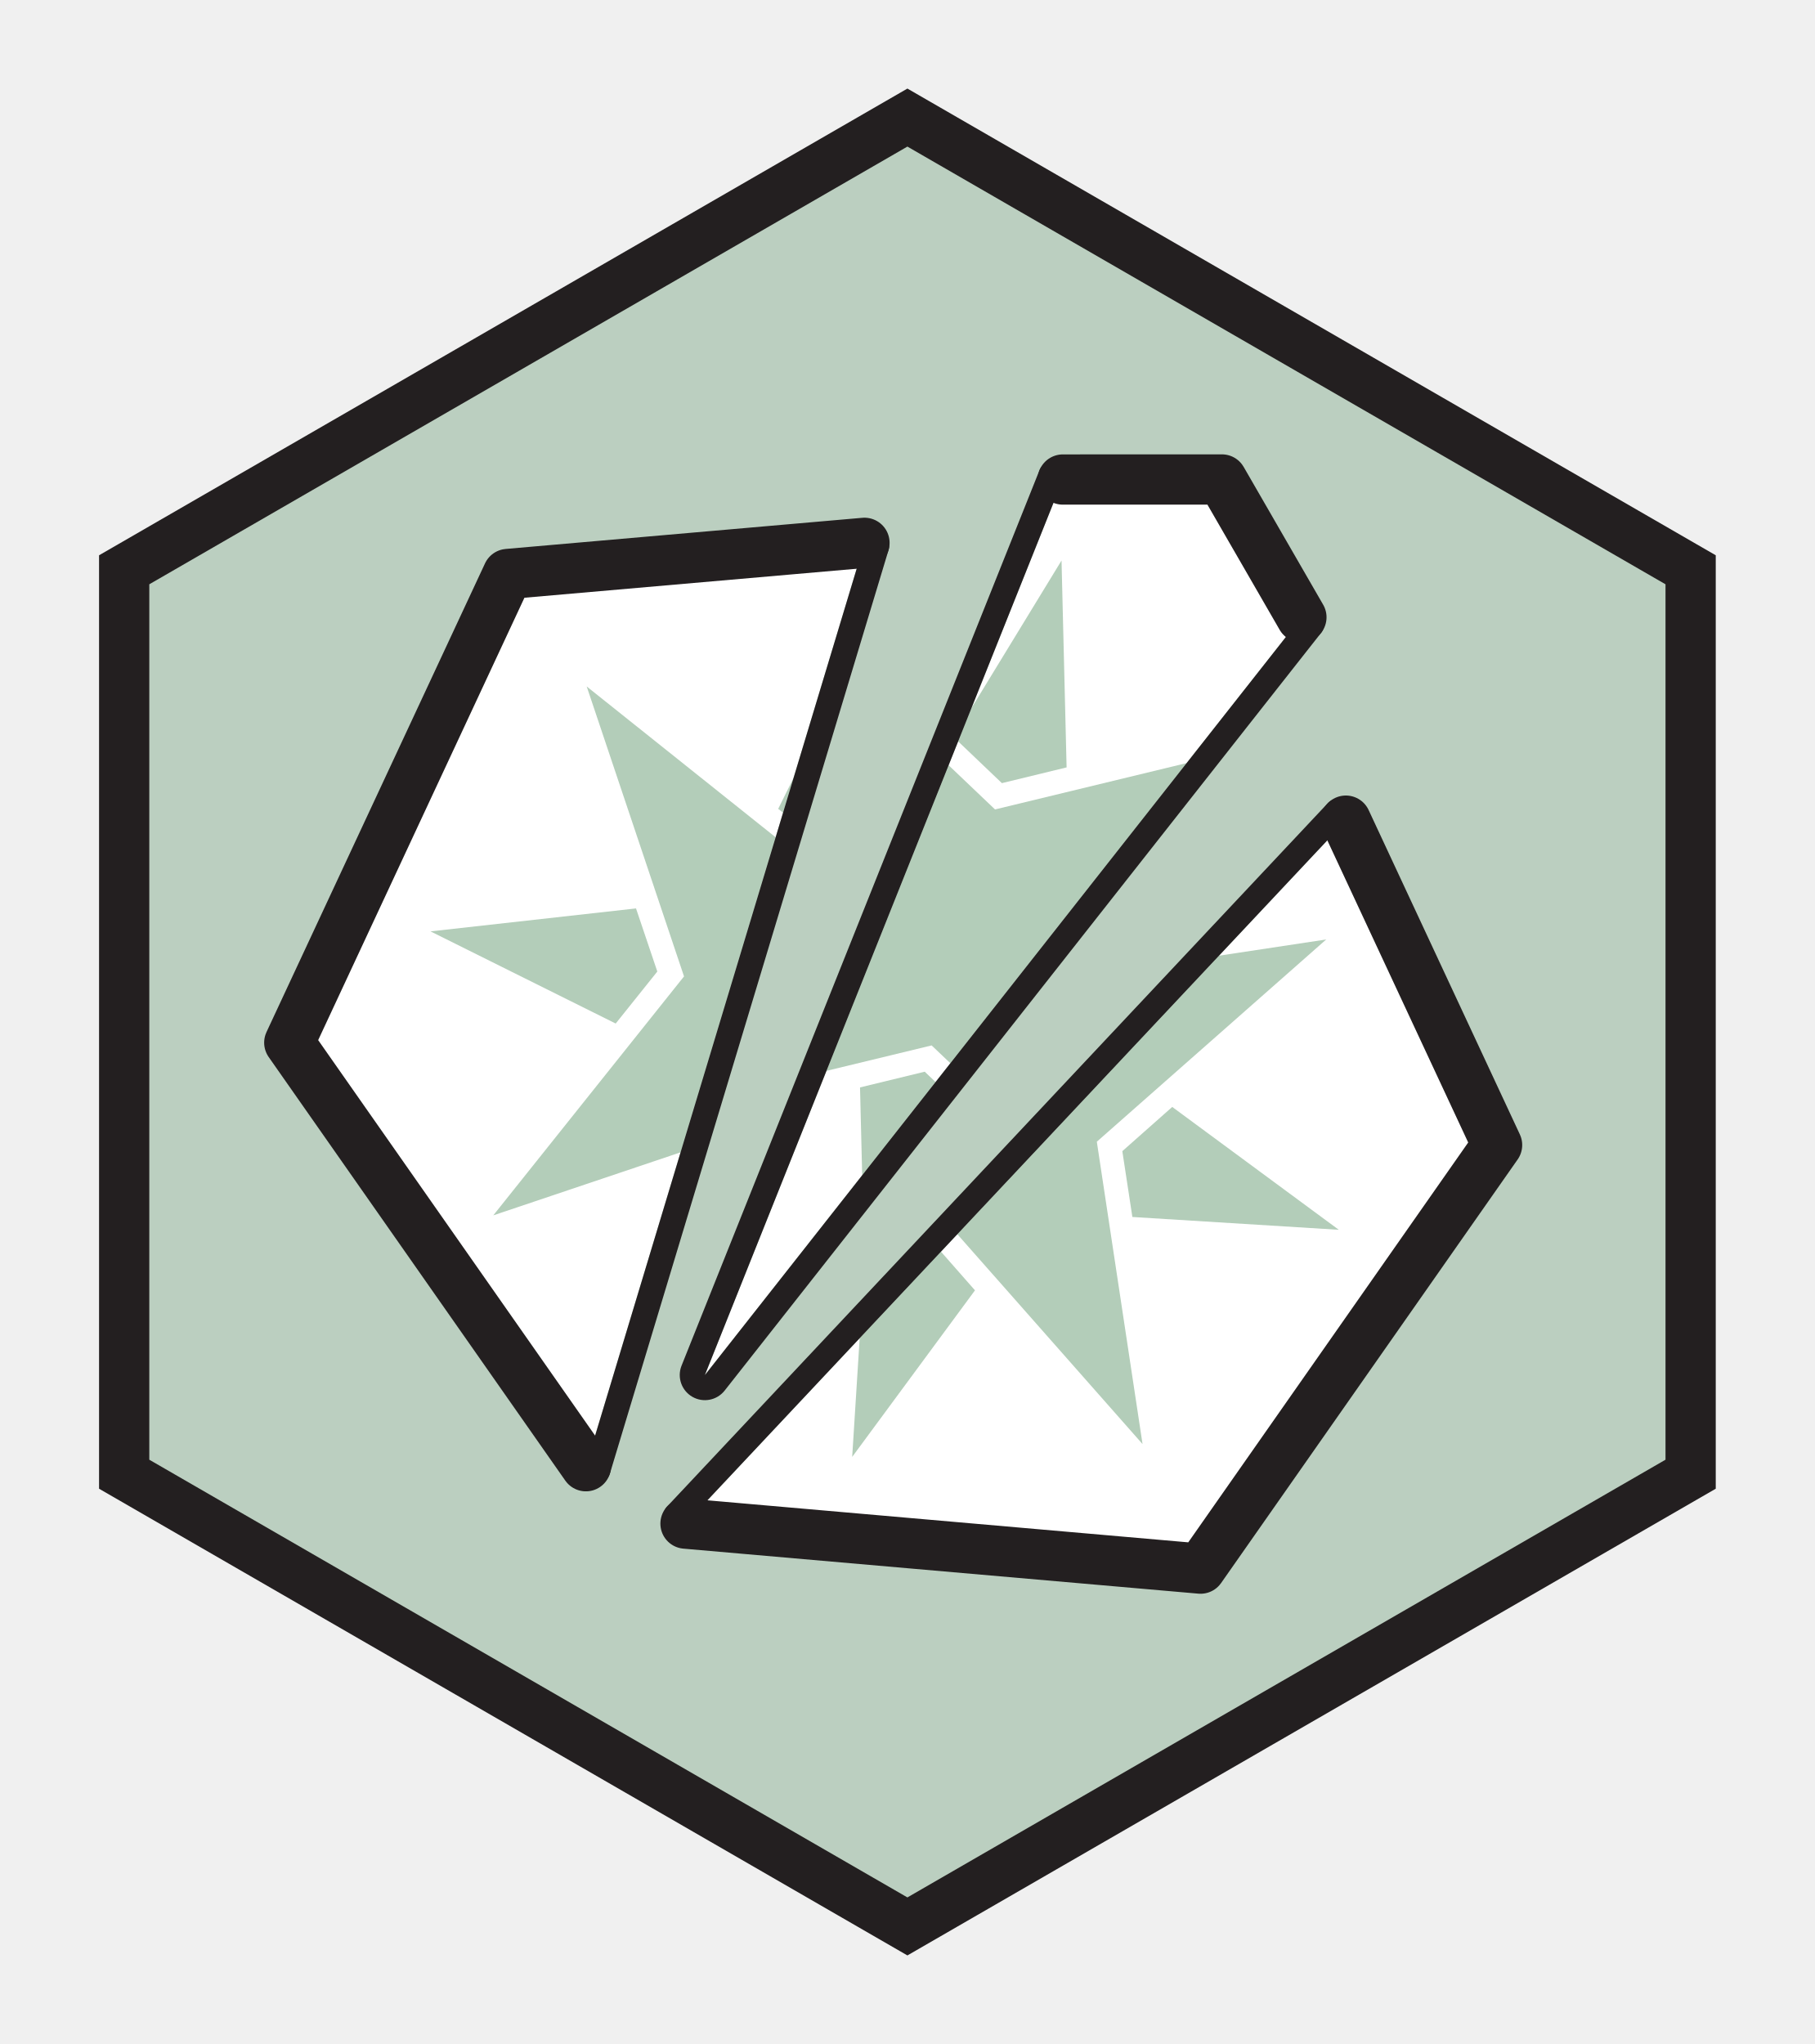
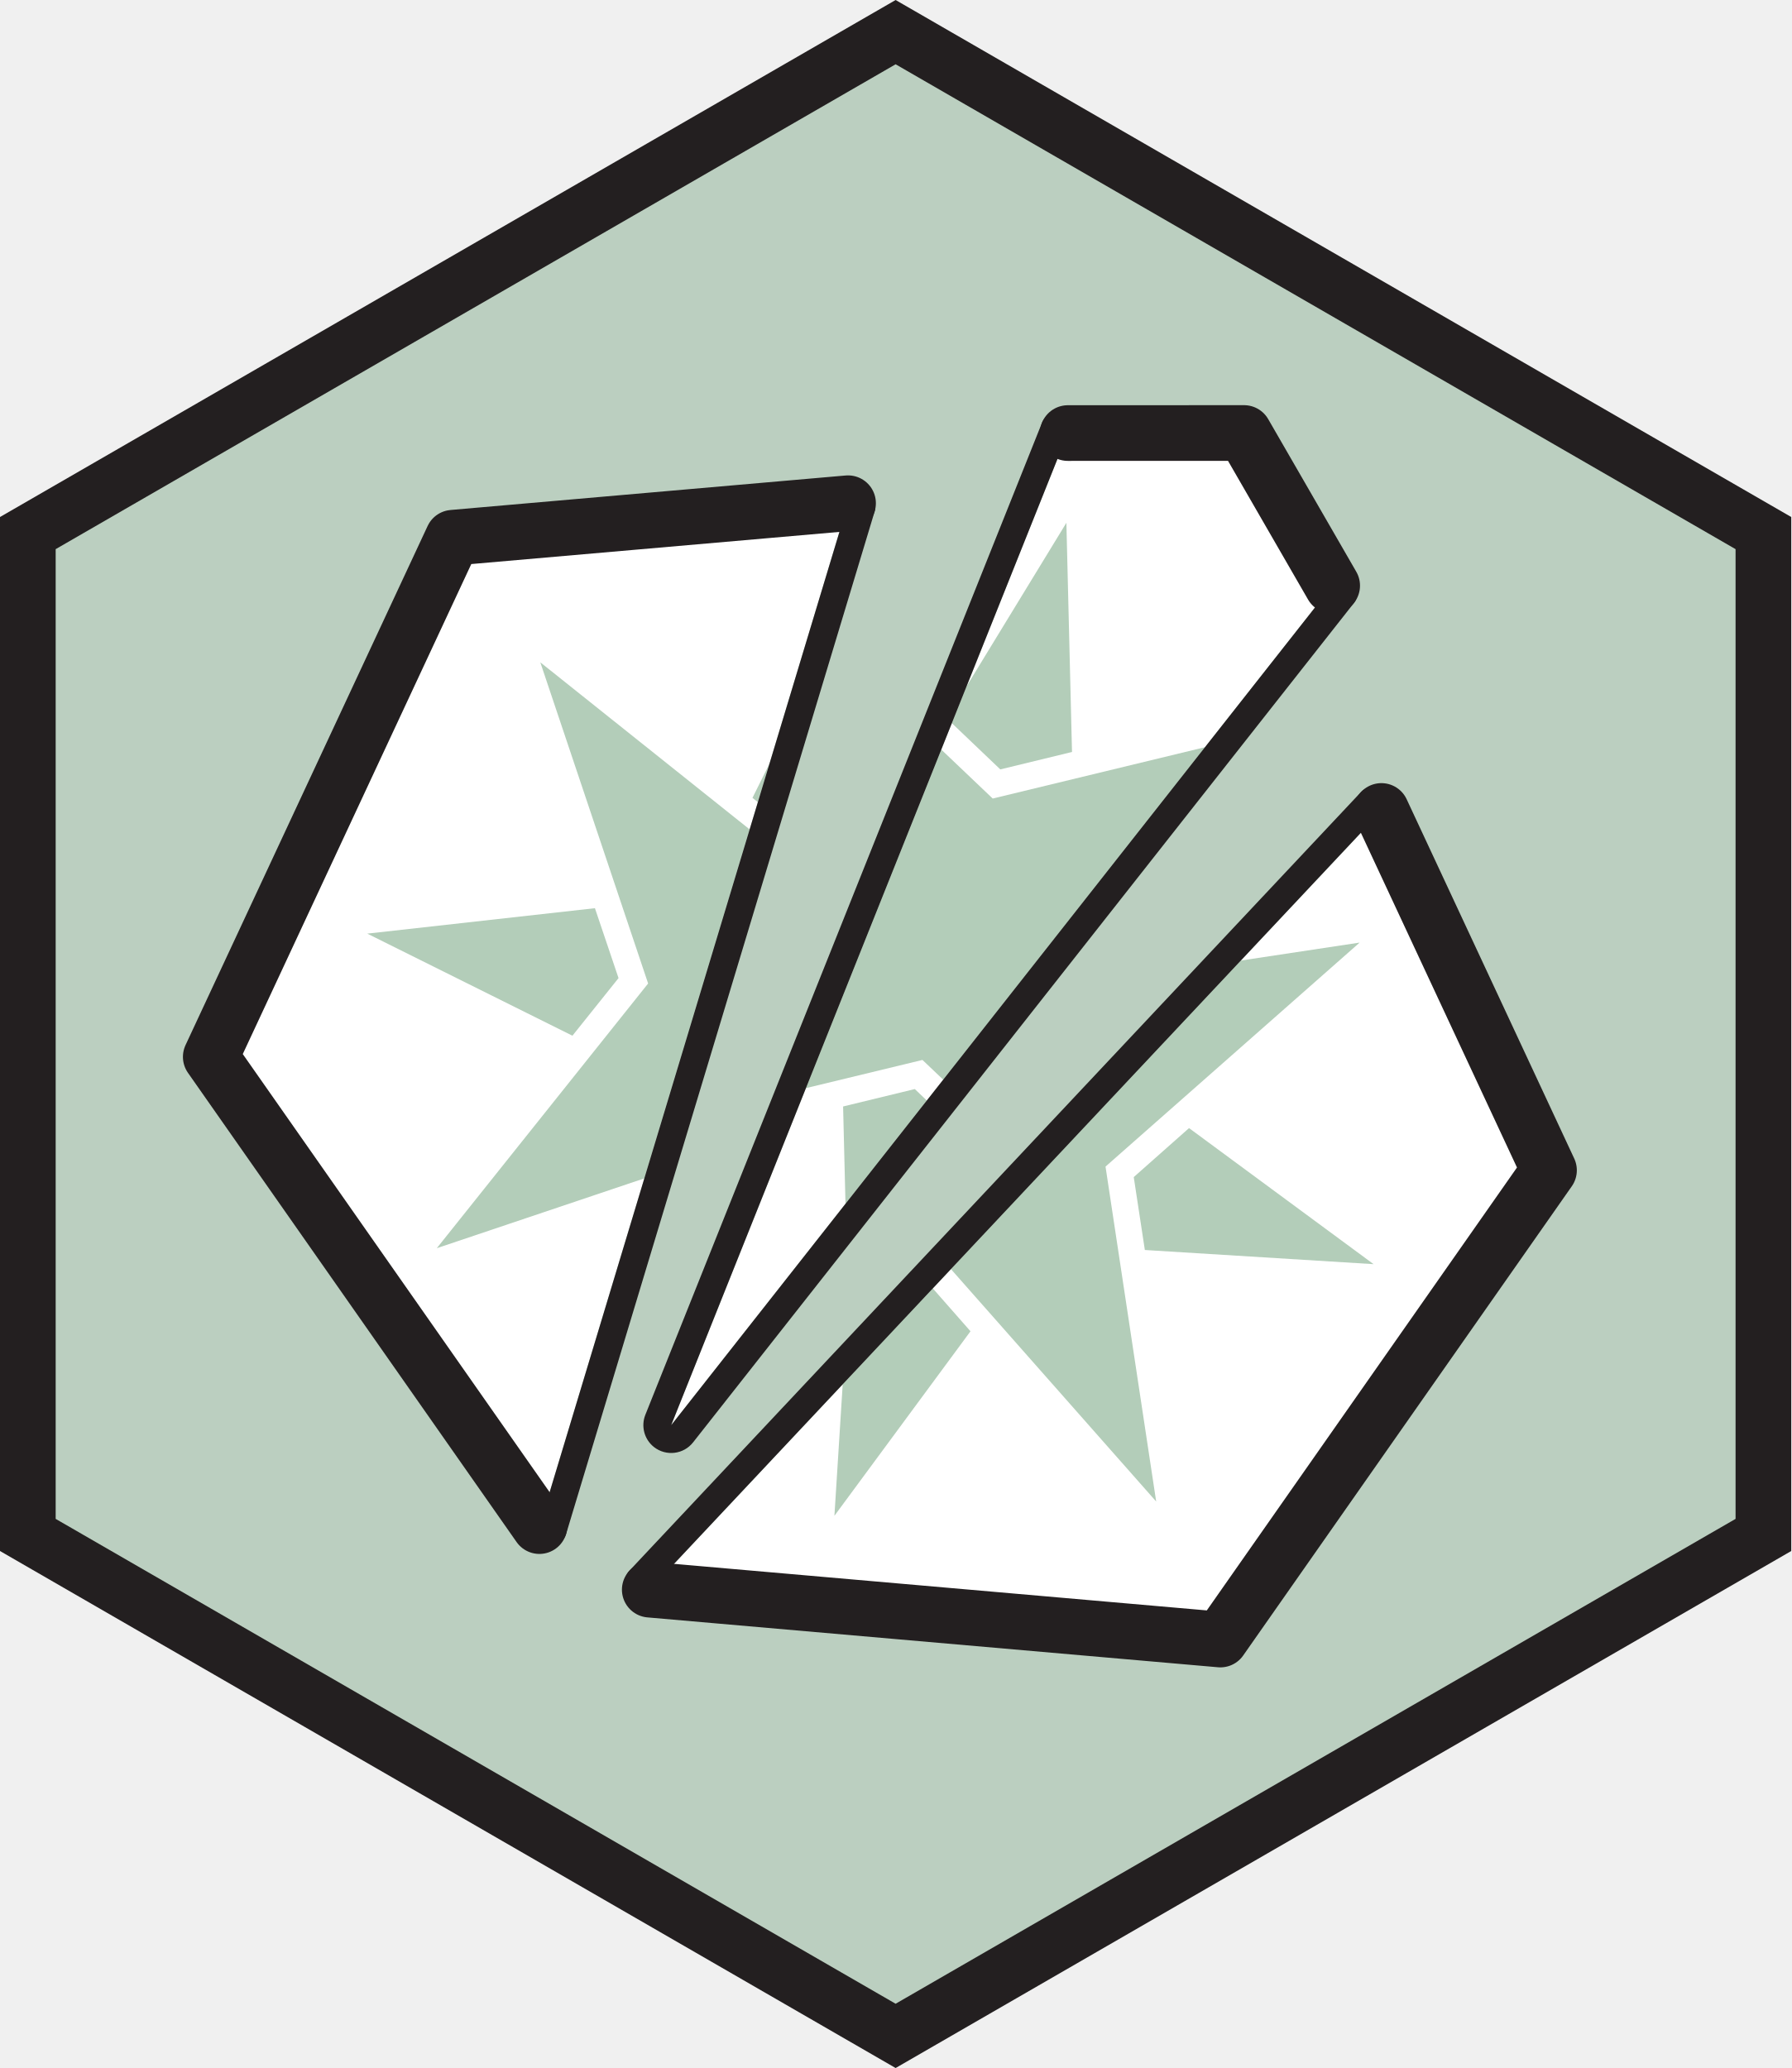
- <svg xmlns="http://www.w3.org/2000/svg" viewBox="0 0 301 339" fill-rule="evenodd" clip-rule="evenodd" stroke-miterlimit="10">
-   <g transform="translate(.5 .75) scale(4.16667)">
-     <path fill="none" d="M0 0h72v81H0z" />
-     <clipPath id="prefix__a">
-       <path d="M0 0h72v81H0z" />
+ <svg xmlns="http://www.w3.org/2000/svg" fill-rule="evenodd" stroke-miterlimit="10" clip-rule="evenodd" viewBox="0 0 64.354 74.309" xml:space="preserve">
+   <path fill="#40834f" fill-rule="nonzero" d="M63.354 55.155v-36l-31.177-18-31.177 18v36l31.177 18z" opacity=".3" />
+   <path fill="none" stroke="#231f20" stroke-width="2" d="M63.354 55.155v-36l-31.177-18-31.177 18v36l31.177 18z" />
+   <path fill="#fff" fill-rule="nonzero" d="M19.379 54.837 7.572 37.976l8.698-18.654 14.198-1.24Z" />
+   <g transform="translate(-3.8229 -3.3453)">
+     <clipPath id="a">
+       <path d="m20.093 22.667-8.698 18.654 11.807 16.861 11.089-36.755Z" clip-rule="nonzero" />
    </clipPath>
-     <g clip-path="url(#prefix__a)">
-       <path d="M67.177 58.5v-36L36 4.5l-31.177 18v36L36 76.5l31.177-18z" fill="#40834f" fill-rule="nonzero" opacity=".3" />
-       <path d="M67.177 58.5v-36L36 4.5l-31.177 18v36L36 76.5l31.177-18z" fill="none" stroke="#231f20" stroke-width="2" />
-       <path d="M23.202 58.183L11.395 41.322l8.698-18.654 14.198-1.24L23.2 58.182z" fill="#fff" fill-rule="nonzero" />
-       <clipPath id="prefix__b">
-         <path d="M20.093 22.667l-8.698 18.654 11.807 16.861 11.089-36.755-14.198 1.24z" clip-rule="nonzero" />
-       </clipPath>
-       <g opacity=".4" clip-path="url(#prefix__b)">
-         <path d="M36.688 40.367l7.594-9.512-11.536 3.882-9.512-7.593 3.874 11.541-7.593 9.512 11.535-3.882 9.52 7.588-3.882-11.536z" fill="#40834f" fill-rule="nonzero" />
-         <path d="M32.928 33.671l2.511-.848-.918-8.186-3.664 7.378 2.07 1.656zM25.197 35.979l-8.18.914 7.371 3.668 1.657-2.07-.848-2.512zM30.869 45.381l-2.512.848.919 8.187 3.663-7.379-2.07-1.656z" fill="#40834f" fill-rule="nonzero" />
-       </g>
-       <path d="M59.474 45.398l-11.806 16.86-20.502-1.791 26.286-27.981 6.022 12.912z" fill="#fff" fill-rule="nonzero" />
-       <clipPath id="prefix__c">
-         <path d="M27.167 60.467l20.501 1.791 11.806-16.86-6.021-12.912-26.286 27.981z" clip-rule="nonzero" />
-       </clipPath>
-       <g opacity=".4" clip-path="url(#prefix__c)">
-         <path d="M43.541 45.264l9.13-8.049-12.034 1.82-8.05-9.13 1.812 12.04-9.13 8.048 12.035-1.82L45.36 57.3l-1.82-12.035z" fill="#40834f" fill-rule="nonzero" />
-         <path d="M41 38.017l2.621-.399.518-8.221-4.889 6.63 1.75 1.99zM32.987 38.947l-8.215-.52 6.623 4.893 1.99-1.751-.398-2.622zM36.94 49.191l-2.62.4-.518 8.22 4.888-6.63-1.75-1.99zM44.954 48.261l8.218.51-6.63-4.89-1.987 1.76.4 2.62z" fill="#40834f" fill-rule="nonzero" />
-       </g>
-       <path d="M51.684 24.39L27.937 54.556l14.25-35.65 6.331-.001 3.166 5.485z" fill="#fff" fill-rule="nonzero" />
-       <clipPath id="prefix__d">
-         <path d="M42.187 18.906l-14.25 35.649L51.684 24.39l-3.165-5.485-6.332.001z" clip-rule="nonzero" />
-       </clipPath>
-       <g opacity=".4" clip-path="url(#prefix__d)">
-         <path d="M42.924 37.99l8.394-8.813-11.83 2.862-8.815-8.394 2.854 11.835-8.393 8.814 11.83-2.862 8.822 8.389-2.862-11.83z" fill="#40834f" fill-rule="nonzero" />
-         <path d="M39.761 30.992l2.576-.626-.202-8.235-4.292 7.031 1.918 1.83zM31.858 32.618l-8.227.198 7.023 4.296 1.83-1.919-.626-2.575zM36.69 42.478l-2.576.626.202 8.235 4.292-7.031-1.918-1.83zM44.593 40.853l8.23-.209-7.03-4.293-1.826 1.926.626 2.576z" fill="#40834f" fill-rule="nonzero" />
-       </g>
-       <path d="M42.187 18.907l6.332-.002 3.165 5.485" fill="none" stroke="#231f20" stroke-width="2" stroke-linecap="round" stroke-linejoin="round" />
-       <path d="M52.47 25.008L28.723 55.174a1.001 1.001 0 01-1.715-.99l14.25-35.649a.5.5 0 11.929.371l-14.25 35.65 23.747-30.167a.5.5 0 01.786.62" fill="#231f20" fill-rule="nonzero" />
-       <path d="M53.453 32.485l6.02 12.912-11.805 16.861-20.501-1.792" fill="none" stroke="#231f20" stroke-width="2" stroke-linecap="round" stroke-linejoin="round" />
-       <g>
-         <path d="M26.438 59.782L52.724 31.8a.5.5 0 11.729.684L27.167 60.467a.5.5 0 01-.73-.685" fill="#231f20" fill-rule="nonzero" />
-       </g>
-       <g>
-         <path d="M23.202 58.182l-11.807-16.86 8.698-18.655 14.198-1.24" fill="none" stroke="#231f20" stroke-width="2" stroke-linecap="round" stroke-linejoin="round" />
-       </g>
-       <g>
-         <path d="M35.249 21.716L24.159 58.47a.5.5 0 11-.957-.29l11.09-36.754a.5.5 0 11.957.289" fill="#231f20" fill-rule="nonzero" />
-       </g>
+     <g fill="#40834f" fill-rule="nonzero" clip-path="url(#a)" opacity=".4">
+       <path d="m36.688 40.367 7.594-9.512-11.536 3.882-9.512-7.593 3.874 11.541-7.593 9.512 11.535-3.882 9.52 7.588z" />
+       <path d="m32.928 33.671 2.512-.848-.919-8.186-3.664 7.378Zm-7.731 2.308-8.179.914 7.371 3.668 1.656-2.07Zm5.672 9.402-2.512.848.919 8.186 3.664-7.378z" />
    </g>
  </g>
+   <path fill="#fff" fill-rule="nonzero" d="M55.651 42.053 43.845 58.913l-20.501-1.791 26.286-27.981Z" />
+   <g transform="translate(-3.8229 -3.3453)">
+     <clipPath id="b">
+       <path d="m27.167 60.467 20.501 1.791 11.806-16.86-6.021-12.912Z" clip-rule="nonzero" />
+     </clipPath>
+     <g fill="#40834f" fill-rule="nonzero" clip-path="url(#b)" opacity=".4">
+       <path d="m43.541 45.264 9.13-8.049-12.035 1.82-8.049-9.13 1.812 12.039-9.13 8.049 12.034-1.82 8.058 9.126z" />
+       <path d="m41.001 38.017 2.621-.399.518-8.222-4.889 6.63zm-8.014.93-8.215-.52 6.623 4.892 1.99-1.751Zm3.953 10.244-2.621.399-.518 8.222 4.889-6.63zm8.014-.93 8.218.509-6.63-4.889-1.987 1.76Z" />
+     </g>
+   </g>
+   <path fill="#fff" fill-rule="nonzero" d="M47.861 21.045 24.114 51.21 38.364 15.562l6.332-.002z" />
+   <g transform="translate(-3.8229 -3.3453)">
+     <clipPath id="c">
+       <path d="m42.187 18.906-14.25 35.649L51.684 24.39l-3.165-5.485Z" clip-rule="nonzero" />
+     </clipPath>
+     <g fill="#40834f" fill-rule="nonzero" clip-path="url(#c)" opacity=".4">
+       <path d="m42.924 37.991 8.394-8.814-11.83 2.862-8.815-8.394 2.854 11.835-8.393 8.814 11.83-2.862 8.822 8.389z" />
+       <path d="m39.761 30.992 2.576-.626-.202-8.235-4.292 7.031Zm-7.903 1.625-8.228.198 7.023 4.296 1.83-1.919zm4.831 9.861-2.576.626.202 8.235 4.292-7.031zm7.903-1.625 8.231-.209-7.031-4.293-1.826 1.926Z" />
+     </g>
+   </g>
+   <path fill="none" stroke="#231f20" stroke-linecap="round" stroke-linejoin="round" stroke-width="2" d="m38.364 15.561 6.332-.002 3.165 5.485" />
+   <path fill="#231f20" fill-rule="nonzero" d="m48.647 21.663-23.747 30.166c-.342.434-.971.508-1.405.167-.356-.281-.47-.756-.31-1.157l14.251-35.649c.102-.256.393-.381.65-.278.256.102.381.393.278.649l-14.25 35.649 23.747-30.166c.171-.217.485-.254.702-.083.217.171.255.485.084.702" />
+   <path fill="none" stroke="#231f20" stroke-linecap="round" stroke-linejoin="round" stroke-width="2" d="m49.63 29.14 6.021 12.912-11.806 16.861-20.501-1.792" />
+   <path fill="#231f20" fill-rule="nonzero" d="m22.615 56.436 26.286-27.981c.189-.202.506-.211.707-.022.201.189.211.505.022.706l-26.286 27.982c-.189.201-.506.211-.707.022-.201-.189-.211-.506-.022-.707" />
+   <path fill="none" stroke="#231f20" stroke-linecap="round" stroke-linejoin="round" stroke-width="2" d="m19.379 54.837-11.807-16.861 8.698-18.654 14.198-1.24" />
+   <path fill="#231f20" fill-rule="nonzero" d="m31.426 18.371-11.089 36.755c-.08.265-.359.414-.623.334-.265-.079-.414-.358-.335-.623l11.09-36.755c.079-.264.358-.414.623-.334.264.08.414.359.334.623" />
</svg>
